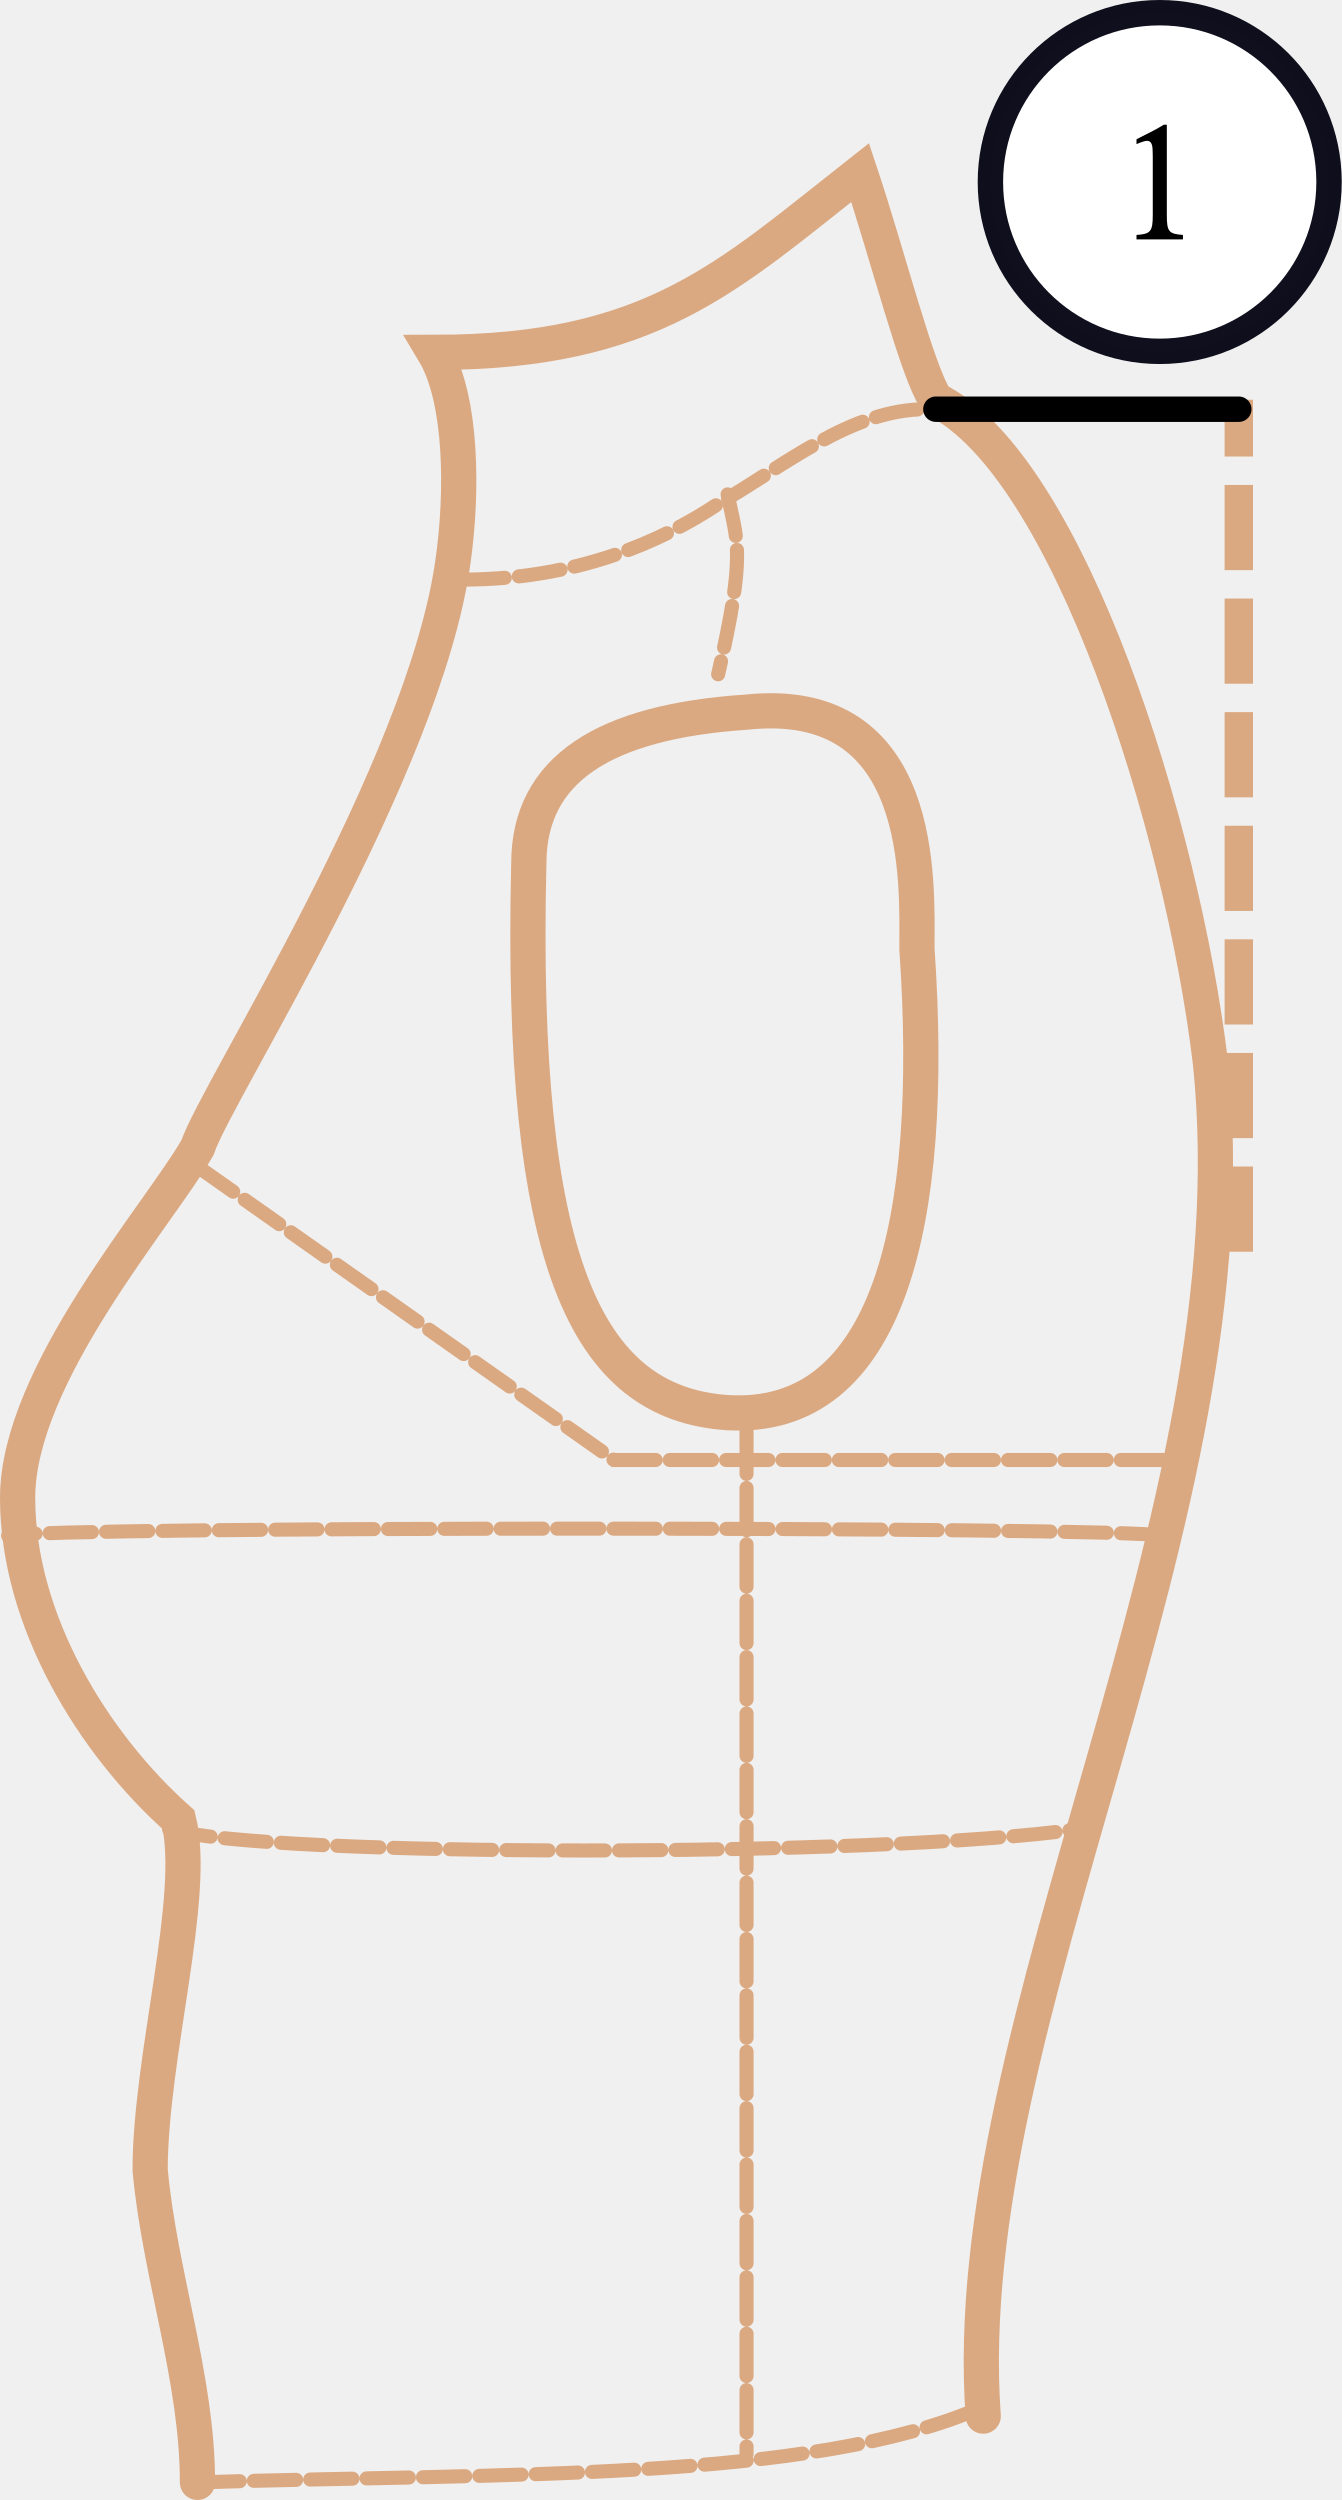
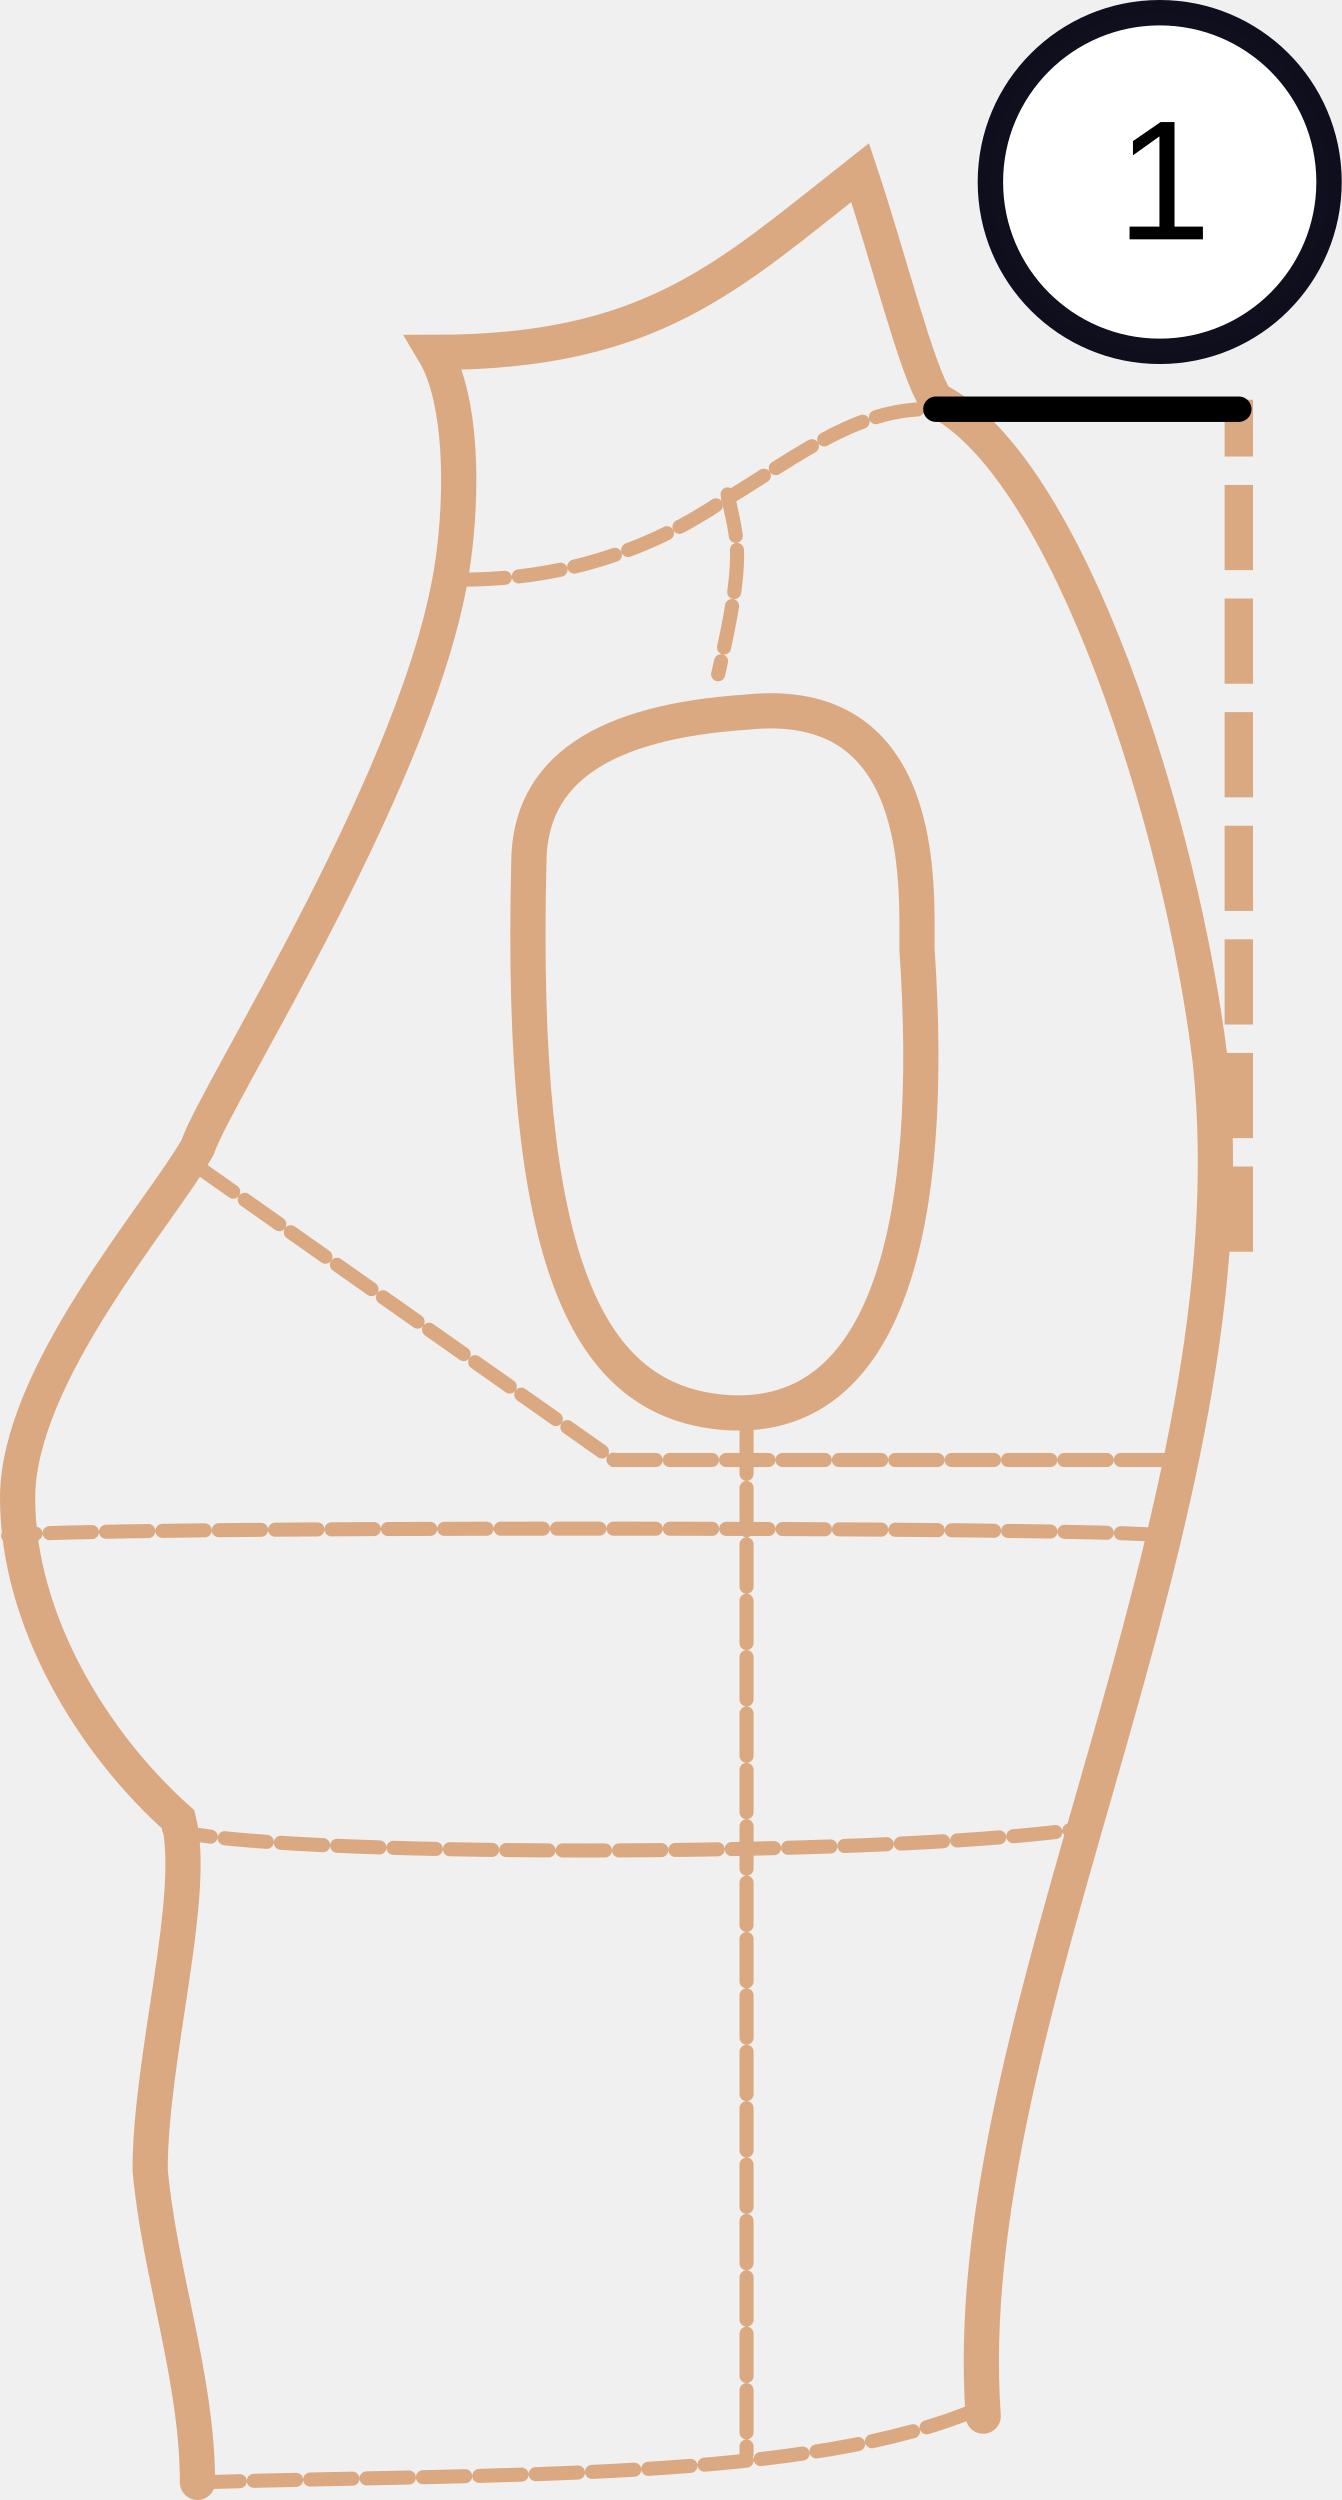
<svg xmlns="http://www.w3.org/2000/svg" width="114.237" height="212.854" id="svg5748" version="1.1">
  <defs id="defs5750" />
  <g id="layer1" transform="translate(-131.4527,-283.0781)">
    <g style="stroke-linecap:round;display:inline" transform="matrix(0.806,0,0,0.806,-156.7241,-3475.948)" id="g7835">
      <g style="stroke-linecap:round" id="g9696" transform="translate(-1405,3554)">
        <g style="stroke-linecap:round" transform="translate(-59.6,-10.97)" id="g8324">
          <path style="fill:none;stroke:#dba981;stroke-width:1.489;stroke-linecap:round;stroke-linejoin:miter;stroke-miterlimit:4;stroke-opacity:1;stroke-dasharray:4.467, 1.489;stroke-dashoffset:0" d="m 1945,1275 -58,0 -44,-31" id="path3817-0-0-8-8-2-3" />
          <path style="fill:none;stroke:#dba981;stroke-width:1.489;stroke-linecap:round;stroke-linejoin:miter;stroke-miterlimit:4;stroke-opacity:1;stroke-dasharray:4.467, 1.489;stroke-dashoffset:0" d="m 1840,1314 c 10,3 75,3 96,0" id="path3825-3-1-7-6-9-9" />
          <path style="fill:none;stroke:#dba981;stroke-width:1.489;stroke-linecap:round;stroke-linejoin:miter;stroke-miterlimit:4;stroke-opacity:1;stroke-dasharray:4.467, 1.489;stroke-dashoffset:0" d="m 1843,1383 c 32,-1 65,0 83,-8" id="path3829-9-1-8-0-2-1" />
          <path style="fill:none;stroke:#dba981;stroke-width:1.489;stroke-linecap:round;stroke-linejoin:miter;stroke-miterlimit:4;stroke-opacity:1;stroke-dasharray:4.467, 1.489;stroke-dashoffset:0" d="m 1871,1182 c 12,0 21,-4 27,-8 7,-4 14,-10 22,-10" id="path3992-4-65-7-57-2-6" />
          <path style="fill:none;stroke:#dba981;stroke-width:1.489;stroke-linecap:round;stroke-linejoin:miter;stroke-miterlimit:4;stroke-opacity:1;stroke-dasharray:4.467, 1.489;stroke-dashoffset:0" d="m 1945,1283 c -5,-1 -118,-1 -122,0" id="path3003-1-9-5-3-1-1" />
          <path style="fill:none;stroke:#dba981;stroke-width:1.489;stroke-linecap:round;stroke-linejoin:miter;stroke-miterlimit:4;stroke-opacity:1;stroke-dasharray:4.467, 1.489;stroke-dashoffset:0" d="m 1901,1272 0,108" id="path2993-6-5-5-4-9-0" />
          <path style="fill:none;stroke:#dba981;stroke-width:3.721;stroke-linecap:round;stroke-linejoin:miter;stroke-miterlimit:4;stroke-opacity:1;stroke-dasharray:none" d="m 1843,1383 c 0,-11 -4,-22 -5,-33 0,-12 5,-29 3,-37 -9,-8 -17,-21 -17,-34 0,-13 15,-30 19,-37 2,-6 24,-40 27,-62 1,-7 1,-17 -2,-22 23,0 31,-8 45,-19 3,9 6,21 8,24 14,7 26,45 29,70 5,48 -27,101 -24,143" id="path15458" />
          <path style="fill:none;stroke:#dba981;stroke-width:3.721;stroke-linecap:round;stroke-linejoin:miter;stroke-miterlimit:4;stroke-opacity:1;stroke-dasharray:none" d="m 1878,1212 c -1,42 6,57 21,58 17,1 22,-20 20,-49 0,-7 1,-27 -18,-25 -15,1 -23,6 -23,16 z" id="path3009-6-3-6-9-0-8" />
          <path style="fill:none;stroke:#dba981;stroke-width:1.489;stroke-linecap:round;stroke-linejoin:miter;stroke-miterlimit:4;stroke-opacity:1;stroke-dasharray:4.467, 1.489;stroke-dashoffset:0" d="m 1899,1173 c 1,5 2,6 -1,19" id="path3992-4-9-7-2-4-5-2" />
          <path style="fill:none;stroke:#dba981;stroke-width:3;stroke-linecap:butt;stroke-linejoin:miter;stroke-miterlimit:4;stroke-opacity:1;stroke-dasharray:9, 3;stroke-dashoffset:0" d="m 1953,1253 0,-90" id="path15475-4-3" />
          <path style="fill:none;stroke:#000000;stroke-width:2.683;stroke-linecap:round;stroke-linejoin:miter;stroke-miterlimit:4;stroke-opacity:1;stroke-dasharray:none" d="m 1921,1164 32,0" id="path15477-1-4" />
          <path style="color:#000000;fill:#ffffff;fill-opacity:1;stroke:#00000f;stroke-width:3;stroke-linecap:round;stroke-linejoin:miter;stroke-miterlimit:4;stroke-opacity:0.941;stroke-dasharray:none;stroke-dashoffset:0;marker:none;visibility:visible;display:inline;overflow:visible;enable-background:accumulate" id="path4050-8-0-9-9-5-9-1-2-36-7-5-1-1-8" d="m 77.75,50.32 c 0,11.046 -8.954,20 -20,20 -11.046,0 -20,-8.954 -20,-20 0,-11.046 8.954,-20 20,-20 11.005,0 19.943,8.891 20,19.896" transform="matrix(0.8943,0,0,0.8943,1893,1095)" />
          <text xml:space="preserve" style="font-size:12.52px;font-style:normal;font-variant:normal;font-weight:normal;font-stretch:normal;text-align:start;line-height:125%;letter-spacing:0px;word-spacing:0px;writing-mode:lr-tb;text-anchor:start;fill:#000000;fill-opacity:1;stroke:none;font-family:Nimbus Sans L;-inkscape-font-specification:Nimbus Sans L" x="1934.509" y="1142" id="text4052-9-9-4-5-1-5-54-9-0-8-78-7-7-1">
            <tspan id="tspan4054-2-4-9-3-7-5-3-9-3-0-6-4-3-7" x="1934.509" y="1142" style="font-size:12.52px;font-style:normal;font-variant:normal;font-weight:normal;font-stretch:normal;text-align:start;line-height:125%;writing-mode:lr-tb;text-anchor:start;font-family:Nimbus Sans L;-inkscape-font-specification:Nimbus Sans L" />
          </text>
        </g>
      </g>
-       <text xml:space="preserve" style="font-size:18px;font-style:normal;font-variant:normal;font-weight:normal;font-stretch:normal;text-align:start;line-height:125%;letter-spacing:0px;word-spacing:0px;writing-mode:lr-tb;text-anchor:start;fill:#000000;fill-opacity:1;stroke:none;font-family:Standard Symbols L;-inkscape-font-specification:Standard Symbols L" x="475.483" y="4689.088" id="text16522">
+       <text xml:space="preserve" style="font-size:18px;font-style:normal;font-variant:normal;font-weight:normal;font-stretch:normal;text-align:start;line-height:125%;letter-spacing:0px;word-spacing:0px;writing-mode:lr-tb;text-anchor:start;fill:#000000;fill-opacity:1;stroke:none;font-family:Sans,Arial;-inkscape-font-specification:Arial" x="475.483" y="4689.088" id="text16522">
        <tspan id="tspan16524" x="475.483" y="4689.088">1</tspan>
      </text>
    </g>
  </g>
</svg>
